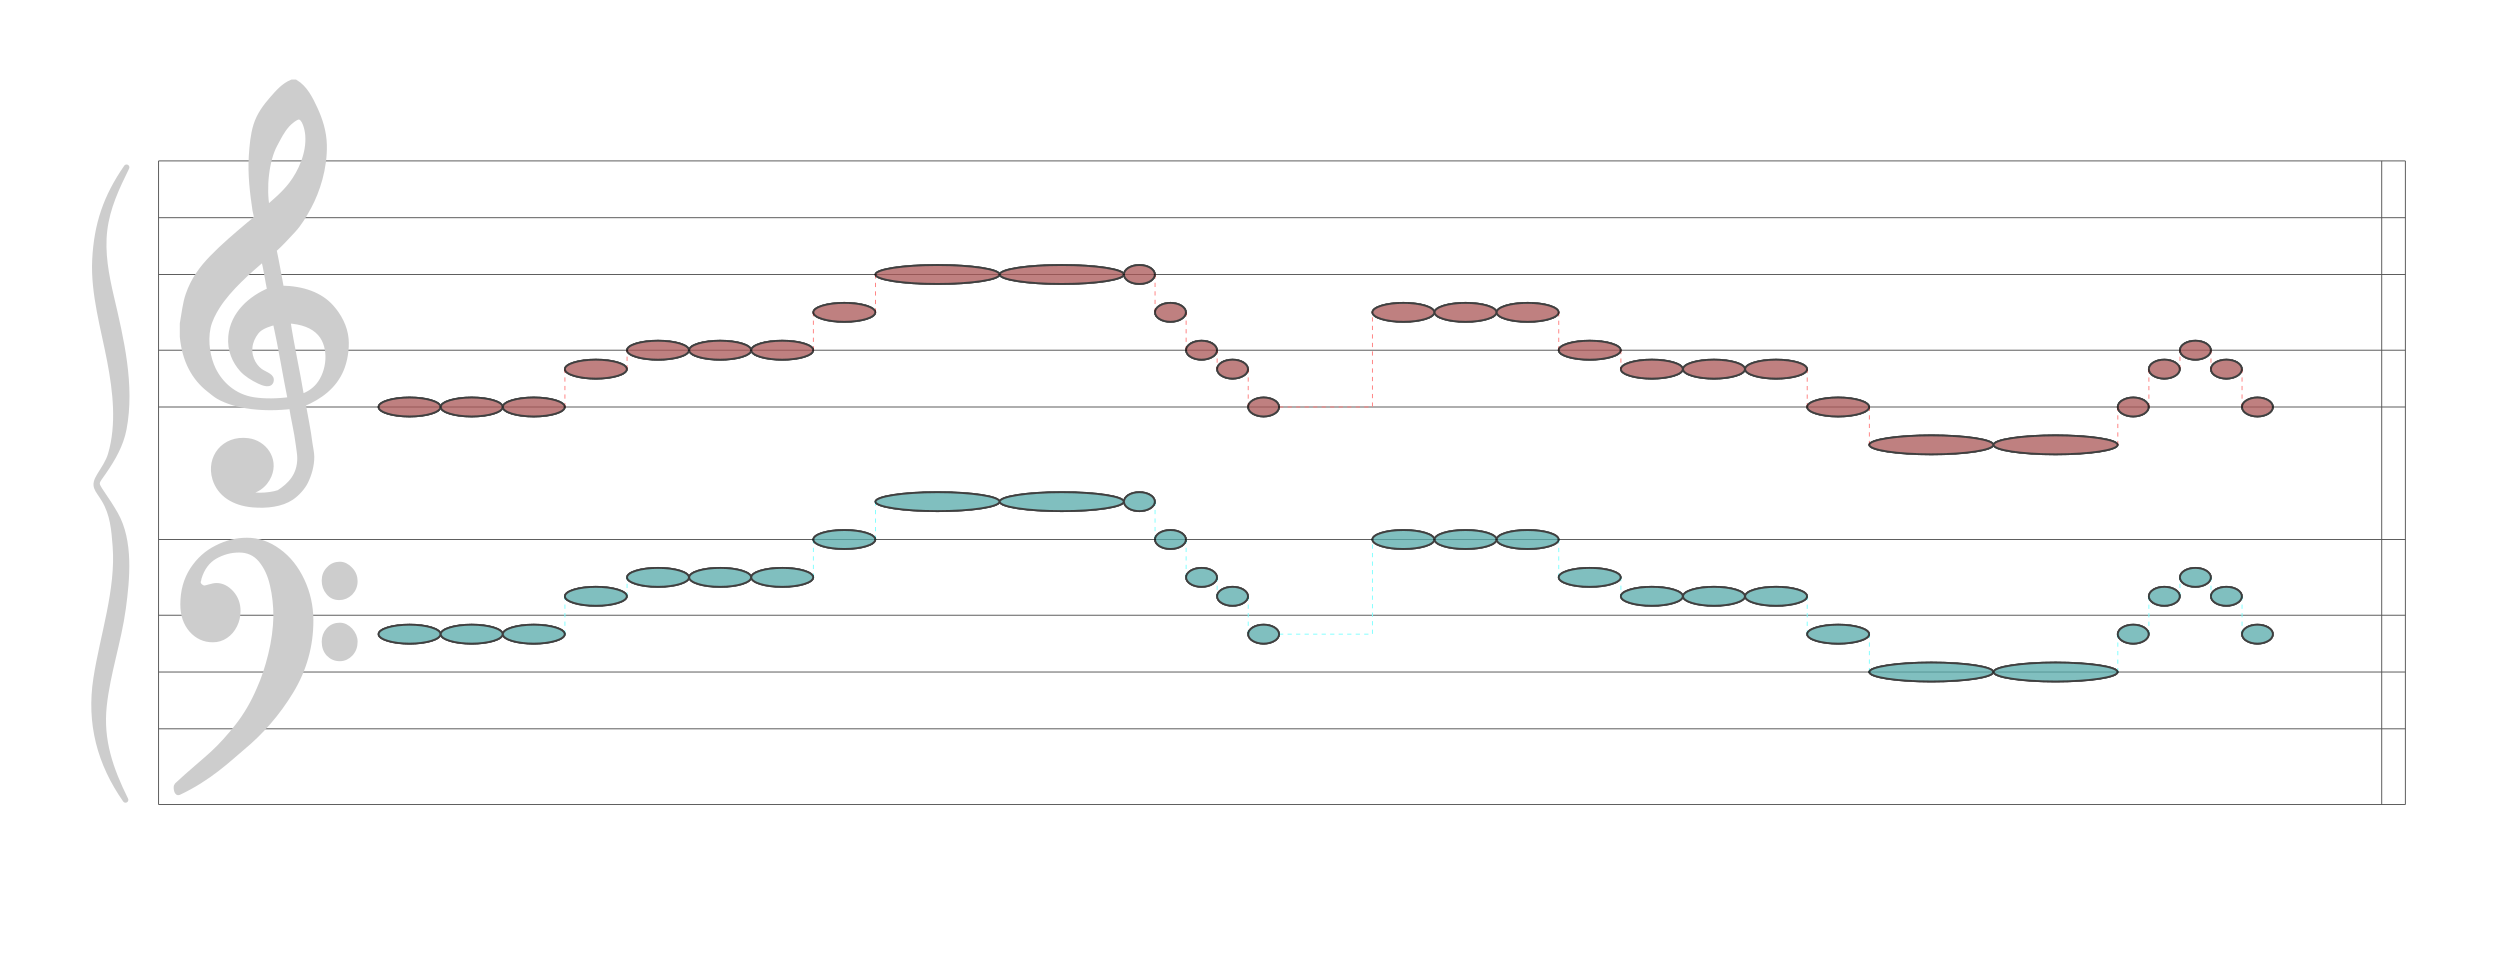
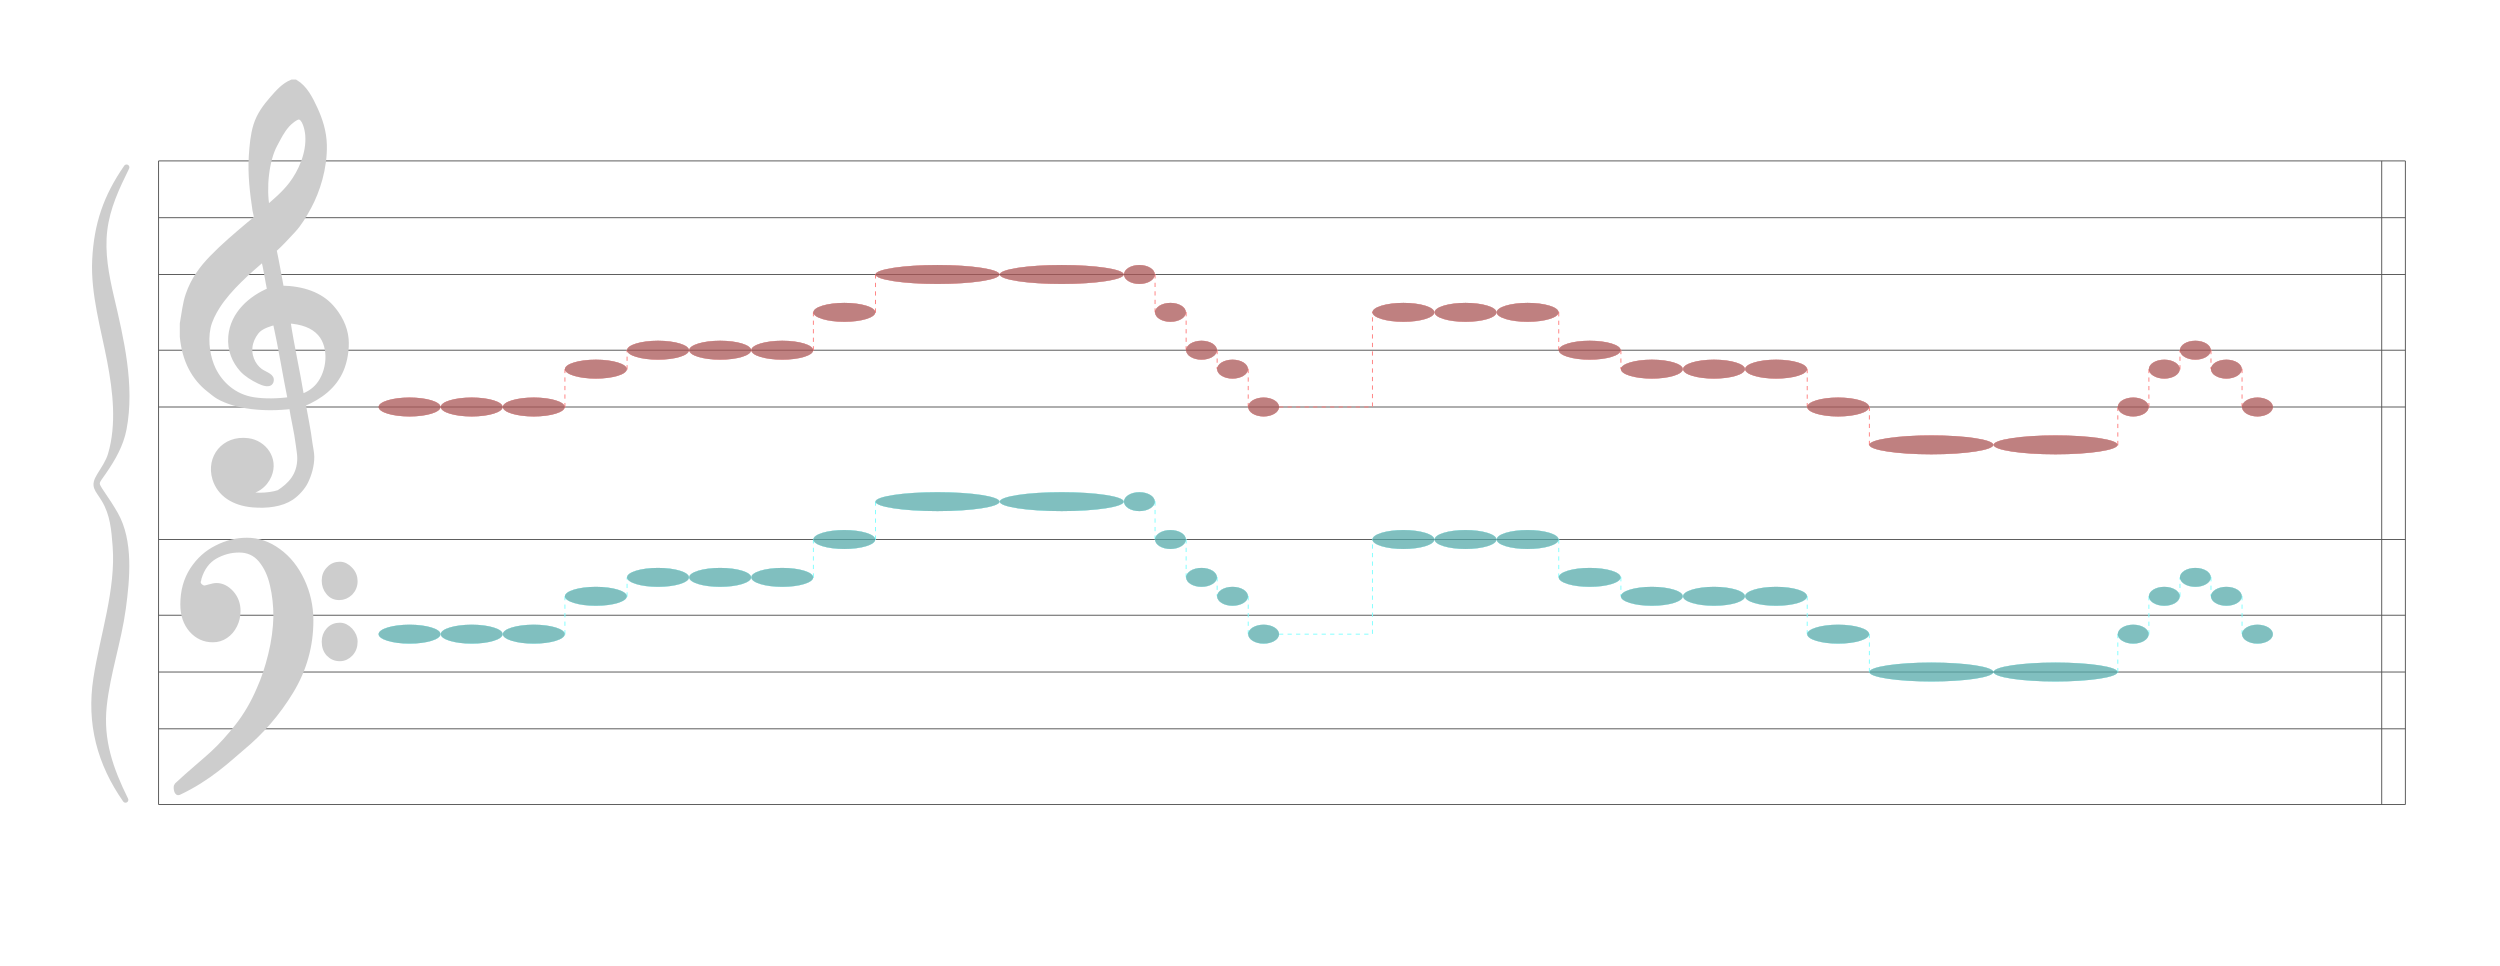
<svg xmlns="http://www.w3.org/2000/svg" version="1.1" viewPort="0 40 28.59 41" viewBox="-200 -50 1320.64 510" width="1320.64" height="510">
  <filter id="constantOpacity">
    <feComponentTransfer>
      <feFuncA type="table" tableValues="0 .5 .5" />
    </feComponentTransfer>
  </filter>
  <g transform="scale(35, -10) translate(0, -81)">
    <g class="staff-lines" stroke-width="0.5" stroke="#555555">
      <path vector-effect="non-scaling-stroke" d="M-3.321 64.5 L30.59 64.5" />
      <path vector-effect="non-scaling-stroke" d="M-3.321 67.5 L30.59 67.5" />
      <path vector-effect="non-scaling-stroke" d="M-3.321 71.5 L30.59 71.5" />
      <path vector-effect="non-scaling-stroke" d="M-3.321 74.5 L30.59 74.5" />
      <path vector-effect="non-scaling-stroke" d="M-3.321 77.5 L30.59 77.5" />
      <path vector-effect="non-scaling-stroke" d="M-3.321 43.5 L30.59 43.5" />
      <path vector-effect="non-scaling-stroke" d="M-3.321 47.5 L30.59 47.5" />
      <path vector-effect="non-scaling-stroke" d="M-3.321 50.5 L30.59 50.5" />
      <path vector-effect="non-scaling-stroke" d="M-3.321 53.5 L30.59 53.5" />
      <path vector-effect="non-scaling-stroke" d="M-3.321 57.5 L30.59 57.5" />
      <path vector-effect="non-scaling-stroke" d="M30.233,43.5 L30.233,77.5" />
      <path vector-effect="non-scaling-stroke" d="M30.59,43.5 L30.59,77.5" />
      <path vector-effect="non-scaling-stroke" d="M-3.321,43.5 L-3.321,77.5 z" />
    </g>
    <g transform="scale(0.714286, 1)">
      <g vector-effect="non-scaling-stroke" class="treble-clef" stroke="#cdcdcd" stroke-width="3" fill="#cdcdcd" transform="translate(-17.25, 5.15) scale(0.06, 0.07)">
        <path vector-effect="non-scaling-stroke" d="M250.026,1080.111c-2.375-5.813-4.501-12.037-5.616-19.656c-1.07-7.32-1.387-15.609-1.62-23.113    c-0.426-13.713,0.409-28.548,1.296-41.038c0.132-1.861,0.517-3.882,0.432-5.183c-0.118-1.794-1.622-3.834-2.484-5.401    c-4.551-8.266-9.023-16.291-13.176-25.488c-3.56-7.883-6.46-16.235-8.316-27.648c-1.087-6.682-1.406-14.26-2.053-21.816   c0-3.313,0-6.623,0-9.936c0.817-17.854,4.099-30.916,9.396-39.743c1.084-1.808,2.228-3.951,3.24-5.186    c6.218-7.579,16.081-9.873,25.812-7.343c0.598-8.887,1.858-19.53,2.376-28.944c0.193-3.49,0.54-7.194,0.54-10.368    c-0.003-13.193-3.44-20.603-7.452-26.135c-3.645-2.613-9.925-3.099-13.176,0.43c4.904-0.174,8.174,5.425,9.612,12.744    c2.427,12.351-1.738,24.386-7.344,25.918c-8.458,2.316-13.738-12.691-11.556-28.295c1.622-11.598,6.603-18.42,13.176-19.655    c5.073-0.956,10.149,0.426,13.608,5.399c1.988,2.858,4.009,7.685,4.968,11.879c1.246,5.448,2.18,12.212,2.16,18.792    c-0.01,3.246-0.453,6.761-0.648,10.152c-0.614,10.689-1.579,19.729-2.376,29.812c6.095,5.437,10.941,13.432,13.392,25.704    c1.302,6.52,2.035,15.517,1.727,23.111c-0.375,9.302-2.565,17.712-5.183,23.975c-3.863,9.248-9.852,13.985-17.604,14.257    c-0.849,9.749-1.633,19.633-2.593,29.159c2.376,4.619,4.55,9.643,6.805,14.906c2.185,5.095,3.892,11.286,5.508,17.712    c2.98,11.855,5.576,29.004,5.4,46.44c-0.102,10.157-1.538,19.319-3.24,27.215c-1.691,7.847-3.557,15.81-6.912,20.089    c-0.36,0-0.72,0-1.08,0C254.113,1090.306,252.068,1085.104,250.026,1080.111z M248.19,997.6    c-1.362,15.429-0.295,36.475,2.7,48.384c1.367,5.441,2.426,10.329,4.428,15.122c0.854,2.04,3.006,5.909,4.104,5.83    c2.104-0.153,3.064-9.245,3.24-13.824c0.542-14.092-2.623-28.387-5.832-37.366C254.247,1008.515,250.911,1002.572,248.19,997.6z     M249.27,935.823c-6.565-5.809-13.02-17.569-13.716-34.776c-0.425-10.517,1.463-18.693,3.888-24.624    c1.422-3.478,3.789-6.692,6.156-9.072c1.287-1.293,4.09-3.666,3.996,1.296c-0.048,2.584-2.504,4.06-3.888,6.263    c-2.557,4.079-4.489,12.399-3.348,21.385c0.481,3.784,1.636,7.983,2.808,10.153c1.458,2.697,3.725,4.34,6.048,5.615    c1.987-19.137,3.451-39.323,5.292-58.753c-4.493-1.347-9.224-1.49-13.068-0.213c-6.922,2.298-11.753,12.045-14.256,23.111    c-1.838,8.128-2.944,20.546-1.837,31.752c0.529,5.353,1.939,11.271,3.348,15.984c4.113,13.751,11.055,26.606,16.308,36.289    C247.971,952.523,248.466,943.862,249.27,935.823z M260.286,855.473c-1.479,19.361-3.545,38.701-4.86,57.671    c5.07-0.638,9.023-3.541,11.556-9.718c4.25-10.369,3.378-29.217-0.648-39.53C264.924,860.283,262.694,856.868,260.286,855.473z" />
      </g>
      <g class="bass-clef" fill="#cdcdcd" stroke="#cdcdcd" transform="scale(1.02, 1) translate(-0.25, 0.25)" stroke-width="3">
        <g transform="matrix(0.1835537,0,0,0.1830159,-98.29797,-1128.841)">
          <path vector-effect="non-scaling-stroke" d="M514.308,6407.837c3.419,4.086,5.655,9.64,7.124,12.803     c2.204,4.648,4.046,10.097,5.538,16.384c1.492,6.287,2.238,13.068,2.238,20.385c0,4.115-0.338,7.925-0.991,11.507     c-0.653,3.543-1.527,6.4-2.647,8.459c-1.108,2.095-2.297,3.125-3.545,3.125c-1.142,0-2.262-0.687-3.369-2.135     c-1.119-1.41-2.029-3.505-2.752-6.325c-0.711-2.819-1.073-6.135-1.073-9.982c0-3.011,0.326-5.411,0.968-7.317     c0.653-1.867,1.446-2.78,2.379-2.78c0.513,0,0.991,0.342,1.422,1.104c0.431,0.724,0.769,1.753,1.014,3.011     c0.245,1.257,0.373,2.628,0.373,4.077c0,2.019-0.245,3.733-0.735,5.144c-0.501,1.41-1.049,2.132-1.667,2.132     c-0.21,0-0.466-0.152-0.781-0.38c-0.303-0.229-0.501-0.342-0.571-0.342c-0.14,0-0.292,0.152-0.466,0.495     c-0.175,0.342-0.268,0.799-0.292,1.41c0.07,0.495,0.117,0.838,0.117,1.104c0.338,2.896,0.944,4.953,1.796,6.249     c0.863,1.258,1.784,1.905,2.763,1.905c1.014,0,1.83-0.953,2.46-2.858c0.63-1.943,1.073-4.344,1.329-7.277     c0.268-2.896,0.396-5.981,0.396-9.22c-0.035-3.468-0.221-7.125-0.583-10.897c-0.361-3.81-0.804-7.163-1.317-10.059     c-0.653-3.925-1.458-7.468-2.414-10.593c-0.956-3.124-1.889-5.752-2.775-7.849c-0.886-2.133-2.731-5.973-4.104-9.297     C514,6409.468,514.126,6407.62,514.308,6407.837z" />
          <path vector-effect="non-scaling-stroke" d="M531.259,6465.557c0.313-0.979,0.705-1.415,1.189-1.415     c0.457,0,0.862,0.436,1.228,1.306c0.339,0.908,0.522,2.032,0.522,3.339c0,1.233-0.17,2.358-0.522,3.302     c-0.353,0.979-0.745,1.488-1.163,1.488c-0.483,0-0.888-0.436-1.215-1.343c-0.34-0.871-0.509-1.958-0.509-3.266     C530.789,6467.626,530.945,6466.5,531.259,6465.557z" />
          <path vector-effect="non-scaling-stroke" d="M531.272,6447.847c0.327-0.871,0.732-1.342,1.241-1.342     c0.457,0,0.849,0.471,1.189,1.378c0.327,0.908,0.497,2.033,0.497,3.447c0,1.162-0.183,2.214-0.522,3.193     c-0.366,0.98-0.745,1.452-1.163,1.452c-0.509,0-0.914-0.436-1.241-1.343c-0.313-0.87-0.483-1.996-0.483-3.301     C530.789,6449.879,530.958,6448.717,531.272,6447.847z" />
        </g>
      </g>
    </g>
    <g transform="scale(0.714286, 1)">
      <g class="brace" transform="rotate(0.2) translate(30.5,-324) scale(1,-1) scale(.0175)">
        <path vector-effect="non-scaling-stroke" stroke="#cdcdcd" fill="#cdcdcd" stroke-width="3" stroke-linejoin="round" d="M-2031.812-22924.453    c-24.919,88.91-36.494,171.418-39.024,279.09c-2.379,101.156,9.877,207.264,16.991,305.533    c6.605,91.162,10.955,191.51-0.048,282.248c-2.757,22.732-8.614,43.227-13.597,63.254c-8.261,33.207-2.886,38.68,5.136,72.111    c10.485,43.689,11.808,90.887,13.172,140.795c3.604,132-16.215,270.613-24.675,400.074    c-8.818,134.883,3.651,255.861,34.113,366.164c-17.906-92.289-29.886-179.082-25.068-283.635    c4.572-99.275,18.379-195.207,24.078-294.23c5.11-88.826,9.914-203.154-8.344-284.342c-4.91-21.82-10.217-42.227-15.835-62.98    c-9.146-33.812-7.235-31.322,2.353-65.664c11.021-39.504,20.774-80.965,24.589-128.662c10.5-131.361-2.347-271.072-13.816-398.416    c-5.957-66.148-10.878-134.006-7.34-202.238C-2055.575-22803.877-2044.086-22863.117-2031.812-22924.453L-2031.812-22924.453z" />
      </g>
    </g>
-     <g style="stroke-width:1; stroke:black;">
+     <g style="stroke-width:1; stroke:none;">
      <g class="note-lines track-2" fill="none" stroke="hsl(180, 100%, 75%)" stroke-dasharray="2.25" vector-effect="non-scaling-stroke" stroke-width="0.5">
        <path vector-effect="non-scaling-stroke" d=" M0.934 52.5 L0.938 52.5 L0.938 52.5" />
        <path vector-effect="non-scaling-stroke" d=" M1.871 52.5 L1.875 52.5 L1.875 52.5" />
        <path vector-effect="non-scaling-stroke" d=" M2.809 52.5 L2.812 52.5 L2.812 54.5" />
        <path vector-effect="non-scaling-stroke" d=" M3.746 54.5 L3.75 54.5 L3.75 55.5" />
        <path vector-effect="non-scaling-stroke" d=" M4.684 55.5 L4.688 55.5 L4.688 55.5" />
        <path vector-effect="non-scaling-stroke" d=" M5.621 55.5 L5.625 55.5 L5.625 55.5" />
        <path vector-effect="non-scaling-stroke" d=" M6.559 55.5 L6.562 55.5 L6.562 57.5" />
        <path vector-effect="non-scaling-stroke" d=" M7.496 57.5 L7.5 57.5 L7.5 59.5" />
        <path vector-effect="non-scaling-stroke" d=" M9.371 59.5 L9.375 59.5 L9.375 59.5" />
        <path vector-effect="non-scaling-stroke" d=" M11.246 59.5 L11.25 59.5 L11.25 59.5" />
        <path vector-effect="non-scaling-stroke" d=" M11.715 59.5 L11.719 59.5 L11.719 57.5" />
        <path vector-effect="non-scaling-stroke" d=" M12.184 57.5 L12.188 57.5 L12.188 55.5" />
        <path vector-effect="non-scaling-stroke" d=" M12.652 55.5 L12.656 55.5 L12.656 54.5" />
        <path vector-effect="non-scaling-stroke" d=" M13.121 54.5 L13.125 54.5 L13.125 52.5" />
        <path vector-effect="non-scaling-stroke" d=" M13.59 52.5 L15 52.5 L15 57.5" />
        <path vector-effect="non-scaling-stroke" d=" M15.934 57.5 L15.938 57.5 L15.938 57.5" />
        <path vector-effect="non-scaling-stroke" d=" M16.871 57.5 L16.875 57.5 L16.875 57.5" />
        <path vector-effect="non-scaling-stroke" d=" M17.809 57.5 L17.812 57.5 L17.812 55.5" />
        <path vector-effect="non-scaling-stroke" d=" M18.746 55.5 L18.75 55.5 L18.75 54.5" />
        <path vector-effect="non-scaling-stroke" d=" M19.684 54.5 L19.688 54.5 L19.688 54.5" />
        <path vector-effect="non-scaling-stroke" d=" M20.621 54.5 L20.625 54.5 L20.625 54.5" />
        <path vector-effect="non-scaling-stroke" d=" M21.559 54.5 L21.562 54.5 L21.562 52.5" />
        <path vector-effect="non-scaling-stroke" d=" M22.496 52.5 L22.5 52.5 L22.5 50.5" />
        <path vector-effect="non-scaling-stroke" d=" M24.371 50.5 L24.375 50.5 L24.375 50.5" />
        <path vector-effect="non-scaling-stroke" d=" M26.246 50.5 L26.25 50.5 L26.25 52.5" />
        <path vector-effect="non-scaling-stroke" d=" M26.715 52.5 L26.719 52.5 L26.719 54.5" />
        <path vector-effect="non-scaling-stroke" d=" M27.184 54.5 L27.188 54.5 L27.188 55.5" />
        <path vector-effect="non-scaling-stroke" d=" M27.652 55.5 L27.656 55.5 L27.656 54.5" />
        <path vector-effect="non-scaling-stroke" d=" M28.121 54.5 L28.125 54.5 L28.125 52.5" />
      </g>
      <g class="note-lines track-1" fill="none" stroke="hsl(0, 100%, 75%)" stroke-dasharray="2.25" vector-effect="non-scaling-stroke" stroke-width="0.5">
        <path vector-effect="non-scaling-stroke" d=" M0.934 64.5 L0.938 64.5 L0.938 64.5" />
        <path vector-effect="non-scaling-stroke" d=" M1.871 64.5 L1.875 64.5 L1.875 64.5" />
        <path vector-effect="non-scaling-stroke" d=" M2.809 64.5 L2.812 64.5 L2.812 66.5" />
        <path vector-effect="non-scaling-stroke" d=" M3.746 66.5 L3.75 66.5 L3.75 67.5" />
        <path vector-effect="non-scaling-stroke" d=" M4.684 67.5 L4.688 67.5 L4.688 67.5" />
        <path vector-effect="non-scaling-stroke" d=" M5.621 67.5 L5.625 67.5 L5.625 67.5" />
        <path vector-effect="non-scaling-stroke" d=" M6.559 67.5 L6.562 67.5 L6.562 69.5" />
        <path vector-effect="non-scaling-stroke" d=" M7.496 69.5 L7.5 69.5 L7.5 71.5" />
        <path vector-effect="non-scaling-stroke" d=" M9.371 71.5 L9.375 71.5 L9.375 71.5" />
        <path vector-effect="non-scaling-stroke" d=" M11.246 71.5 L11.25 71.5 L11.25 71.5" />
        <path vector-effect="non-scaling-stroke" d=" M11.715 71.5 L11.719 71.5 L11.719 69.5" />
        <path vector-effect="non-scaling-stroke" d=" M12.184 69.5 L12.188 69.5 L12.188 67.5" />
        <path vector-effect="non-scaling-stroke" d=" M12.652 67.5 L12.656 67.5 L12.656 66.5" />
        <path vector-effect="non-scaling-stroke" d=" M13.121 66.5 L13.125 66.5 L13.125 64.5" />
        <path vector-effect="non-scaling-stroke" d=" M13.59 64.5 L15 64.5 L15 69.5" />
        <path vector-effect="non-scaling-stroke" d=" M15.934 69.5 L15.938 69.5 L15.938 69.5" />
        <path vector-effect="non-scaling-stroke" d=" M16.871 69.5 L16.875 69.5 L16.875 69.5" />
        <path vector-effect="non-scaling-stroke" d=" M17.809 69.5 L17.812 69.5 L17.812 67.5" />
        <path vector-effect="non-scaling-stroke" d=" M18.746 67.5 L18.75 67.5 L18.75 66.5" />
        <path vector-effect="non-scaling-stroke" d=" M19.684 66.5 L19.688 66.5 L19.688 66.5" />
        <path vector-effect="non-scaling-stroke" d=" M20.621 66.5 L20.625 66.5 L20.625 66.5" />
        <path vector-effect="non-scaling-stroke" d=" M21.559 66.5 L21.562 66.5 L21.562 64.5" />
        <path vector-effect="non-scaling-stroke" d=" M22.496 64.5 L22.5 64.5 L22.5 62.5" />
        <path vector-effect="non-scaling-stroke" d=" M24.371 62.5 L24.375 62.5 L24.375 62.5" />
        <path vector-effect="non-scaling-stroke" d=" M26.246 62.5 L26.25 62.5 L26.25 64.5" />
        <path vector-effect="non-scaling-stroke" d=" M26.715 64.5 L26.719 64.5 L26.719 66.5" />
        <path vector-effect="non-scaling-stroke" d=" M27.184 66.5 L27.188 66.5 L27.188 67.5" />
        <path vector-effect="non-scaling-stroke" d=" M27.652 67.5 L27.656 67.5 L27.656 66.5" />
        <path vector-effect="non-scaling-stroke" d=" M28.121 66.5 L28.125 66.5 L28.125 64.5" />
      </g>
      <g opacity="0.5" class="note-backdrops track-2" style="fill:black;">
        <g class="note key-52 ont-0d000 offt-0d934">
          <rect vector-effect="non-scaling-stroke" rx="1" ry="1" x="0" y="52" width="0.934" height="1" />
        </g>
        <g class="note key-52 ont-0d938 offt-1d871">
          <rect vector-effect="non-scaling-stroke" rx="1" ry="1" x="0.938" y="52" width="0.934" height="1" />
        </g>
        <g class="note key-52 ont-1d875 offt-2d809">
          <rect vector-effect="non-scaling-stroke" rx="1" ry="1" x="1.875" y="52" width="0.934" height="1" />
        </g>
        <g class="note key-54 ont-2d813 offt-3d746">
          <rect vector-effect="non-scaling-stroke" rx="1" ry="1" x="2.812" y="54" width="0.934" height="1" />
        </g>
        <g class="note key-55 ont-3d750 offt-4d684">
          <rect vector-effect="non-scaling-stroke" rx="1" ry="1" x="3.75" y="55" width="0.934" height="1" />
        </g>
        <g class="note key-55 ont-4d688 offt-5d621">
          <rect vector-effect="non-scaling-stroke" rx="1" ry="1" x="4.688" y="55" width="0.934" height="1" />
        </g>
        <g class="note key-55 ont-5d625 offt-6d559">
          <rect vector-effect="non-scaling-stroke" rx="1" ry="1" x="5.625" y="55" width="0.934" height="1" />
        </g>
        <g class="note key-57 ont-6d563 offt-7d496">
          <rect vector-effect="non-scaling-stroke" rx="1" ry="1" x="6.562" y="57" width="0.934" height="1" />
        </g>
        <g class="note key-59 ont-7d500 offt-9d371 maxima">
          <rect vector-effect="non-scaling-stroke" rx="1" ry="1" x="7.5" y="59" width="1.871" height="1" />
        </g>
        <g class="note key-59 ont-9d375 offt-11d246 maxima">
          <rect vector-effect="non-scaling-stroke" rx="1" ry="1" x="9.375" y="59" width="1.871" height="1" />
        </g>
        <g class="note key-59 ont-11d250 offt-11d715 maxima">
          <rect vector-effect="non-scaling-stroke" rx="1" ry="1" x="11.25" y="59" width="0.465" height="1" />
        </g>
        <g class="note key-57 ont-11d719 offt-12d184">
          <rect vector-effect="non-scaling-stroke" rx="1" ry="1" x="11.719" y="57" width="0.465" height="1" />
        </g>
        <g class="note key-55 ont-12d188 offt-12d652">
          <rect vector-effect="non-scaling-stroke" rx="1" ry="1" x="12.188" y="55" width="0.465" height="1" />
        </g>
        <g class="note key-54 ont-12d656 offt-13d121">
          <rect vector-effect="non-scaling-stroke" rx="1" ry="1" x="12.656" y="54" width="0.465" height="1" />
        </g>
        <g class="note key-52 ont-13d125 offt-13d590">
          <rect vector-effect="non-scaling-stroke" rx="1" ry="1" x="13.125" y="52" width="0.465" height="1" />
        </g>
        <g class="note key-57 ont-15d000 offt-15d934">
          <rect vector-effect="non-scaling-stroke" rx="1" ry="1" x="15" y="57" width="0.934" height="1" />
        </g>
        <g class="note key-57 ont-15d938 offt-16d871">
          <rect vector-effect="non-scaling-stroke" rx="1" ry="1" x="15.938" y="57" width="0.934" height="1" />
        </g>
        <g class="note key-57 ont-16d875 offt-17d809">
          <rect vector-effect="non-scaling-stroke" rx="1" ry="1" x="16.875" y="57" width="0.934" height="1" />
        </g>
        <g class="note key-55 ont-17d813 offt-18d746">
          <rect vector-effect="non-scaling-stroke" rx="1" ry="1" x="17.812" y="55" width="0.934" height="1" />
        </g>
        <g class="note key-54 ont-18d750 offt-19d684">
          <rect vector-effect="non-scaling-stroke" rx="1" ry="1" x="18.75" y="54" width="0.934" height="1" />
        </g>
        <g class="note key-54 ont-19d688 offt-20d621">
          <rect vector-effect="non-scaling-stroke" rx="1" ry="1" x="19.688" y="54" width="0.934" height="1" />
        </g>
        <g class="note key-54 ont-20d625 offt-21d559">
          <rect vector-effect="non-scaling-stroke" rx="1" ry="1" x="20.625" y="54" width="0.934" height="1" />
        </g>
        <g class="note key-52 ont-21d563 offt-22d496">
          <rect vector-effect="non-scaling-stroke" rx="1" ry="1" x="21.562" y="52" width="0.934" height="1" />
        </g>
        <g class="note key-50 ont-22d500 offt-24d371 minima">
          <rect vector-effect="non-scaling-stroke" rx="1" ry="1" x="22.5" y="50" width="1.871" height="1" />
        </g>
        <g class="note key-50 ont-24d375 offt-26d246 minima">
          <rect vector-effect="non-scaling-stroke" rx="1" ry="1" x="24.375" y="50" width="1.871" height="1" />
        </g>
        <g class="note key-52 ont-26d250 offt-26d715">
          <rect vector-effect="non-scaling-stroke" rx="1" ry="1" x="26.25" y="52" width="0.465" height="1" />
        </g>
        <g class="note key-54 ont-26d719 offt-27d184">
          <rect vector-effect="non-scaling-stroke" rx="1" ry="1" x="26.719" y="54" width="0.465" height="1" />
        </g>
        <g class="note key-55 ont-27d188 offt-27d652">
          <rect vector-effect="non-scaling-stroke" rx="1" ry="1" x="27.188" y="55" width="0.465" height="1" />
        </g>
        <g class="note key-54 ont-27d656 offt-28d121">
          <rect vector-effect="non-scaling-stroke" rx="1" ry="1" x="27.656" y="54" width="0.465" height="1" />
        </g>
        <g class="note key-52 ont-28d125 offt-28d590">
          <rect vector-effect="non-scaling-stroke" rx="1" ry="1" x="28.125" y="52" width="0.465" height="1" />
        </g>
      </g>
      <g opacity="0.5" class="note-backdrops track-1" style="fill:black;">
        <g class="note key-64 ont-0d000 offt-0d934">
          <rect vector-effect="non-scaling-stroke" rx="1" ry="1" x="0" y="64" width="0.934" height="1" />
        </g>
        <g class="note key-64 ont-0d938 offt-1d871">
          <rect vector-effect="non-scaling-stroke" rx="1" ry="1" x="0.938" y="64" width="0.934" height="1" />
        </g>
        <g class="note key-64 ont-1d875 offt-2d809">
          <rect vector-effect="non-scaling-stroke" rx="1" ry="1" x="1.875" y="64" width="0.934" height="1" />
        </g>
        <g class="note key-66 ont-2d813 offt-3d746">
          <rect vector-effect="non-scaling-stroke" rx="1" ry="1" x="2.812" y="66" width="0.934" height="1" />
        </g>
        <g class="note key-67 ont-3d750 offt-4d684">
          <rect vector-effect="non-scaling-stroke" rx="1" ry="1" x="3.75" y="67" width="0.934" height="1" />
        </g>
        <g class="note key-67 ont-4d688 offt-5d621">
          <rect vector-effect="non-scaling-stroke" rx="1" ry="1" x="4.688" y="67" width="0.934" height="1" />
        </g>
        <g class="note key-67 ont-5d625 offt-6d559">
          <rect vector-effect="non-scaling-stroke" rx="1" ry="1" x="5.625" y="67" width="0.934" height="1" />
        </g>
        <g class="note key-69 ont-6d563 offt-7d496">
          <rect vector-effect="non-scaling-stroke" rx="1" ry="1" x="6.562" y="69" width="0.934" height="1" />
        </g>
        <g class="note key-71 ont-7d500 offt-9d371 maxima">
          <rect vector-effect="non-scaling-stroke" rx="1" ry="1" x="7.5" y="71" width="1.871" height="1" />
        </g>
        <g class="note key-71 ont-9d375 offt-11d246 maxima">
          <rect vector-effect="non-scaling-stroke" rx="1" ry="1" x="9.375" y="71" width="1.871" height="1" />
        </g>
        <g class="note key-71 ont-11d250 offt-11d715 maxima">
          <rect vector-effect="non-scaling-stroke" rx="1" ry="1" x="11.25" y="71" width="0.465" height="1" />
        </g>
        <g class="note key-69 ont-11d719 offt-12d184">
          <rect vector-effect="non-scaling-stroke" rx="1" ry="1" x="11.719" y="69" width="0.465" height="1" />
        </g>
        <g class="note key-67 ont-12d188 offt-12d652">
          <rect vector-effect="non-scaling-stroke" rx="1" ry="1" x="12.188" y="67" width="0.465" height="1" />
        </g>
        <g class="note key-66 ont-12d656 offt-13d121">
          <rect vector-effect="non-scaling-stroke" rx="1" ry="1" x="12.656" y="66" width="0.465" height="1" />
        </g>
        <g class="note key-64 ont-13d125 offt-13d590">
          <rect vector-effect="non-scaling-stroke" rx="1" ry="1" x="13.125" y="64" width="0.465" height="1" />
        </g>
        <g class="note key-69 ont-15d000 offt-15d934">
          <rect vector-effect="non-scaling-stroke" rx="1" ry="1" x="15" y="69" width="0.934" height="1" />
        </g>
        <g class="note key-69 ont-15d938 offt-16d871">
          <rect vector-effect="non-scaling-stroke" rx="1" ry="1" x="15.938" y="69" width="0.934" height="1" />
        </g>
        <g class="note key-69 ont-16d875 offt-17d809">
          <rect vector-effect="non-scaling-stroke" rx="1" ry="1" x="16.875" y="69" width="0.934" height="1" />
        </g>
        <g class="note key-67 ont-17d813 offt-18d746">
          <rect vector-effect="non-scaling-stroke" rx="1" ry="1" x="17.812" y="67" width="0.934" height="1" />
        </g>
        <g class="note key-66 ont-18d750 offt-19d684">
          <rect vector-effect="non-scaling-stroke" rx="1" ry="1" x="18.75" y="66" width="0.934" height="1" />
        </g>
        <g class="note key-66 ont-19d688 offt-20d621">
          <rect vector-effect="non-scaling-stroke" rx="1" ry="1" x="19.688" y="66" width="0.934" height="1" />
        </g>
        <g class="note key-66 ont-20d625 offt-21d559">
          <rect vector-effect="non-scaling-stroke" rx="1" ry="1" x="20.625" y="66" width="0.934" height="1" />
        </g>
        <g class="note key-64 ont-21d563 offt-22d496">
          <rect vector-effect="non-scaling-stroke" rx="1" ry="1" x="21.562" y="64" width="0.934" height="1" />
        </g>
        <g class="note key-62 ont-22d500 offt-24d371 minima">
          <rect vector-effect="non-scaling-stroke" rx="1" ry="1" x="22.5" y="62" width="1.871" height="1" />
        </g>
        <g class="note key-62 ont-24d375 offt-26d246 minima">
          <rect vector-effect="non-scaling-stroke" rx="1" ry="1" x="24.375" y="62" width="1.871" height="1" />
        </g>
        <g class="note key-64 ont-26d250 offt-26d715">
          <rect vector-effect="non-scaling-stroke" rx="1" ry="1" x="26.25" y="64" width="0.465" height="1" />
        </g>
        <g class="note key-66 ont-26d719 offt-27d184">
          <rect vector-effect="non-scaling-stroke" rx="1" ry="1" x="26.719" y="66" width="0.465" height="1" />
        </g>
        <g class="note key-67 ont-27d188 offt-27d652">
          <rect vector-effect="non-scaling-stroke" rx="1" ry="1" x="27.188" y="67" width="0.465" height="1" />
        </g>
        <g class="note key-66 ont-27d656 offt-28d121">
          <rect vector-effect="non-scaling-stroke" rx="1" ry="1" x="27.656" y="66" width="0.465" height="1" />
        </g>
        <g class="note key-64 ont-28d125 offt-28d590">
          <rect vector-effect="non-scaling-stroke" rx="1" ry="1" x="28.125" y="64" width="0.465" height="1" />
        </g>
      </g>
      <g class="track-2" filter="url(#constantOpacity)" style="opacity:1; fill:hsl(180, 100%, 75%);">
        <g class="note key-52 ont-0d000 offt-0d934">
          <rect vector-effect="non-scaling-stroke" rx="1" ry="1" x="0" y="52" width="0.934" height="1" />
        </g>
        <g class="note key-52 ont-0d938 offt-1d871">
          <rect vector-effect="non-scaling-stroke" rx="1" ry="1" x="0.938" y="52" width="0.934" height="1" />
        </g>
        <g class="note key-52 ont-1d875 offt-2d809">
          <rect vector-effect="non-scaling-stroke" rx="1" ry="1" x="1.875" y="52" width="0.934" height="1" />
        </g>
        <g class="note key-54 ont-2d813 offt-3d746">
          <rect vector-effect="non-scaling-stroke" rx="1" ry="1" x="2.812" y="54" width="0.934" height="1" />
        </g>
        <g class="note key-55 ont-3d750 offt-4d684">
          <rect vector-effect="non-scaling-stroke" rx="1" ry="1" x="3.75" y="55" width="0.934" height="1" />
        </g>
        <g class="note key-55 ont-4d688 offt-5d621">
          <rect vector-effect="non-scaling-stroke" rx="1" ry="1" x="4.688" y="55" width="0.934" height="1" />
        </g>
        <g class="note key-55 ont-5d625 offt-6d559">
          <rect vector-effect="non-scaling-stroke" rx="1" ry="1" x="5.625" y="55" width="0.934" height="1" />
        </g>
        <g class="note key-57 ont-6d563 offt-7d496">
          <rect vector-effect="non-scaling-stroke" rx="1" ry="1" x="6.562" y="57" width="0.934" height="1" />
        </g>
        <g class="note key-59 ont-7d500 offt-9d371 maxima">
          <rect vector-effect="non-scaling-stroke" rx="1" ry="1" x="7.5" y="59" width="1.871" height="1" />
        </g>
        <g class="note key-59 ont-9d375 offt-11d246 maxima">
          <rect vector-effect="non-scaling-stroke" rx="1" ry="1" x="9.375" y="59" width="1.871" height="1" />
        </g>
        <g class="note key-59 ont-11d250 offt-11d715 maxima">
          <rect vector-effect="non-scaling-stroke" rx="1" ry="1" x="11.25" y="59" width="0.465" height="1" />
        </g>
        <g class="note key-57 ont-11d719 offt-12d184">
          <rect vector-effect="non-scaling-stroke" rx="1" ry="1" x="11.719" y="57" width="0.465" height="1" />
        </g>
        <g class="note key-55 ont-12d188 offt-12d652">
          <rect vector-effect="non-scaling-stroke" rx="1" ry="1" x="12.188" y="55" width="0.465" height="1" />
        </g>
        <g class="note key-54 ont-12d656 offt-13d121">
          <rect vector-effect="non-scaling-stroke" rx="1" ry="1" x="12.656" y="54" width="0.465" height="1" />
        </g>
        <g class="note key-52 ont-13d125 offt-13d590">
          <rect vector-effect="non-scaling-stroke" rx="1" ry="1" x="13.125" y="52" width="0.465" height="1" />
        </g>
        <g class="note key-57 ont-15d000 offt-15d934">
          <rect vector-effect="non-scaling-stroke" rx="1" ry="1" x="15" y="57" width="0.934" height="1" />
        </g>
        <g class="note key-57 ont-15d938 offt-16d871">
          <rect vector-effect="non-scaling-stroke" rx="1" ry="1" x="15.938" y="57" width="0.934" height="1" />
        </g>
        <g class="note key-57 ont-16d875 offt-17d809">
          <rect vector-effect="non-scaling-stroke" rx="1" ry="1" x="16.875" y="57" width="0.934" height="1" />
        </g>
        <g class="note key-55 ont-17d813 offt-18d746">
          <rect vector-effect="non-scaling-stroke" rx="1" ry="1" x="17.812" y="55" width="0.934" height="1" />
        </g>
        <g class="note key-54 ont-18d750 offt-19d684">
          <rect vector-effect="non-scaling-stroke" rx="1" ry="1" x="18.75" y="54" width="0.934" height="1" />
        </g>
        <g class="note key-54 ont-19d688 offt-20d621">
          <rect vector-effect="non-scaling-stroke" rx="1" ry="1" x="19.688" y="54" width="0.934" height="1" />
        </g>
        <g class="note key-54 ont-20d625 offt-21d559">
          <rect vector-effect="non-scaling-stroke" rx="1" ry="1" x="20.625" y="54" width="0.934" height="1" />
        </g>
        <g class="note key-52 ont-21d563 offt-22d496">
          <rect vector-effect="non-scaling-stroke" rx="1" ry="1" x="21.562" y="52" width="0.934" height="1" />
        </g>
        <g class="note key-50 ont-22d500 offt-24d371 minima">
          <rect vector-effect="non-scaling-stroke" rx="1" ry="1" x="22.5" y="50" width="1.871" height="1" />
        </g>
        <g class="note key-50 ont-24d375 offt-26d246 minima">
          <rect vector-effect="non-scaling-stroke" rx="1" ry="1" x="24.375" y="50" width="1.871" height="1" />
        </g>
        <g class="note key-52 ont-26d250 offt-26d715">
          <rect vector-effect="non-scaling-stroke" rx="1" ry="1" x="26.25" y="52" width="0.465" height="1" />
        </g>
        <g class="note key-54 ont-26d719 offt-27d184">
          <rect vector-effect="non-scaling-stroke" rx="1" ry="1" x="26.719" y="54" width="0.465" height="1" />
        </g>
        <g class="note key-55 ont-27d188 offt-27d652">
          <rect vector-effect="non-scaling-stroke" rx="1" ry="1" x="27.188" y="55" width="0.465" height="1" />
        </g>
        <g class="note key-54 ont-27d656 offt-28d121">
          <rect vector-effect="non-scaling-stroke" rx="1" ry="1" x="27.656" y="54" width="0.465" height="1" />
        </g>
        <g class="note key-52 ont-28d125 offt-28d590">
          <rect vector-effect="non-scaling-stroke" rx="1" ry="1" x="28.125" y="52" width="0.465" height="1" />
        </g>
      </g>
      <g class="track-1" filter="url(#constantOpacity)" style="opacity:1; fill:hsl(0, 100%, 75%);">
        <g class="note key-64 ont-0d000 offt-0d934">
          <rect vector-effect="non-scaling-stroke" rx="1" ry="1" x="0" y="64" width="0.934" height="1" />
        </g>
        <g class="note key-64 ont-0d938 offt-1d871">
          <rect vector-effect="non-scaling-stroke" rx="1" ry="1" x="0.938" y="64" width="0.934" height="1" />
        </g>
        <g class="note key-64 ont-1d875 offt-2d809">
          <rect vector-effect="non-scaling-stroke" rx="1" ry="1" x="1.875" y="64" width="0.934" height="1" />
        </g>
        <g class="note key-66 ont-2d813 offt-3d746">
          <rect vector-effect="non-scaling-stroke" rx="1" ry="1" x="2.812" y="66" width="0.934" height="1" />
        </g>
        <g class="note key-67 ont-3d750 offt-4d684">
          <rect vector-effect="non-scaling-stroke" rx="1" ry="1" x="3.75" y="67" width="0.934" height="1" />
        </g>
        <g class="note key-67 ont-4d688 offt-5d621">
          <rect vector-effect="non-scaling-stroke" rx="1" ry="1" x="4.688" y="67" width="0.934" height="1" />
        </g>
        <g class="note key-67 ont-5d625 offt-6d559">
          <rect vector-effect="non-scaling-stroke" rx="1" ry="1" x="5.625" y="67" width="0.934" height="1" />
        </g>
        <g class="note key-69 ont-6d563 offt-7d496">
          <rect vector-effect="non-scaling-stroke" rx="1" ry="1" x="6.562" y="69" width="0.934" height="1" />
        </g>
        <g class="note key-71 ont-7d500 offt-9d371 maxima">
          <rect vector-effect="non-scaling-stroke" rx="1" ry="1" x="7.5" y="71" width="1.871" height="1" />
        </g>
        <g class="note key-71 ont-9d375 offt-11d246 maxima">
          <rect vector-effect="non-scaling-stroke" rx="1" ry="1" x="9.375" y="71" width="1.871" height="1" />
        </g>
        <g class="note key-71 ont-11d250 offt-11d715 maxima">
          <rect vector-effect="non-scaling-stroke" rx="1" ry="1" x="11.25" y="71" width="0.465" height="1" />
        </g>
        <g class="note key-69 ont-11d719 offt-12d184">
          <rect vector-effect="non-scaling-stroke" rx="1" ry="1" x="11.719" y="69" width="0.465" height="1" />
        </g>
        <g class="note key-67 ont-12d188 offt-12d652">
          <rect vector-effect="non-scaling-stroke" rx="1" ry="1" x="12.188" y="67" width="0.465" height="1" />
        </g>
        <g class="note key-66 ont-12d656 offt-13d121">
          <rect vector-effect="non-scaling-stroke" rx="1" ry="1" x="12.656" y="66" width="0.465" height="1" />
        </g>
        <g class="note key-64 ont-13d125 offt-13d590">
          <rect vector-effect="non-scaling-stroke" rx="1" ry="1" x="13.125" y="64" width="0.465" height="1" />
        </g>
        <g class="note key-69 ont-15d000 offt-15d934">
          <rect vector-effect="non-scaling-stroke" rx="1" ry="1" x="15" y="69" width="0.934" height="1" />
        </g>
        <g class="note key-69 ont-15d938 offt-16d871">
          <rect vector-effect="non-scaling-stroke" rx="1" ry="1" x="15.938" y="69" width="0.934" height="1" />
        </g>
        <g class="note key-69 ont-16d875 offt-17d809">
          <rect vector-effect="non-scaling-stroke" rx="1" ry="1" x="16.875" y="69" width="0.934" height="1" />
        </g>
        <g class="note key-67 ont-17d813 offt-18d746">
          <rect vector-effect="non-scaling-stroke" rx="1" ry="1" x="17.812" y="67" width="0.934" height="1" />
        </g>
        <g class="note key-66 ont-18d750 offt-19d684">
          <rect vector-effect="non-scaling-stroke" rx="1" ry="1" x="18.75" y="66" width="0.934" height="1" />
        </g>
        <g class="note key-66 ont-19d688 offt-20d621">
          <rect vector-effect="non-scaling-stroke" rx="1" ry="1" x="19.688" y="66" width="0.934" height="1" />
        </g>
        <g class="note key-66 ont-20d625 offt-21d559">
          <rect vector-effect="non-scaling-stroke" rx="1" ry="1" x="20.625" y="66" width="0.934" height="1" />
        </g>
        <g class="note key-64 ont-21d563 offt-22d496">
          <rect vector-effect="non-scaling-stroke" rx="1" ry="1" x="21.562" y="64" width="0.934" height="1" />
        </g>
        <g class="note key-62 ont-22d500 offt-24d371 minima">
          <rect vector-effect="non-scaling-stroke" rx="1" ry="1" x="22.5" y="62" width="1.871" height="1" />
        </g>
        <g class="note key-62 ont-24d375 offt-26d246 minima">
          <rect vector-effect="non-scaling-stroke" rx="1" ry="1" x="24.375" y="62" width="1.871" height="1" />
        </g>
        <g class="note key-64 ont-26d250 offt-26d715">
          <rect vector-effect="non-scaling-stroke" rx="1" ry="1" x="26.25" y="64" width="0.465" height="1" />
        </g>
        <g class="note key-66 ont-26d719 offt-27d184">
          <rect vector-effect="non-scaling-stroke" rx="1" ry="1" x="26.719" y="66" width="0.465" height="1" />
        </g>
        <g class="note key-67 ont-27d188 offt-27d652">
          <rect vector-effect="non-scaling-stroke" rx="1" ry="1" x="27.188" y="67" width="0.465" height="1" />
        </g>
        <g class="note key-66 ont-27d656 offt-28d121">
          <rect vector-effect="non-scaling-stroke" rx="1" ry="1" x="27.656" y="66" width="0.465" height="1" />
        </g>
        <g class="note key-64 ont-28d125 offt-28d590">
          <rect vector-effect="non-scaling-stroke" rx="1" ry="1" x="28.125" y="64" width="0.465" height="1" />
        </g>
      </g>
    </g>
  </g>
</svg>
